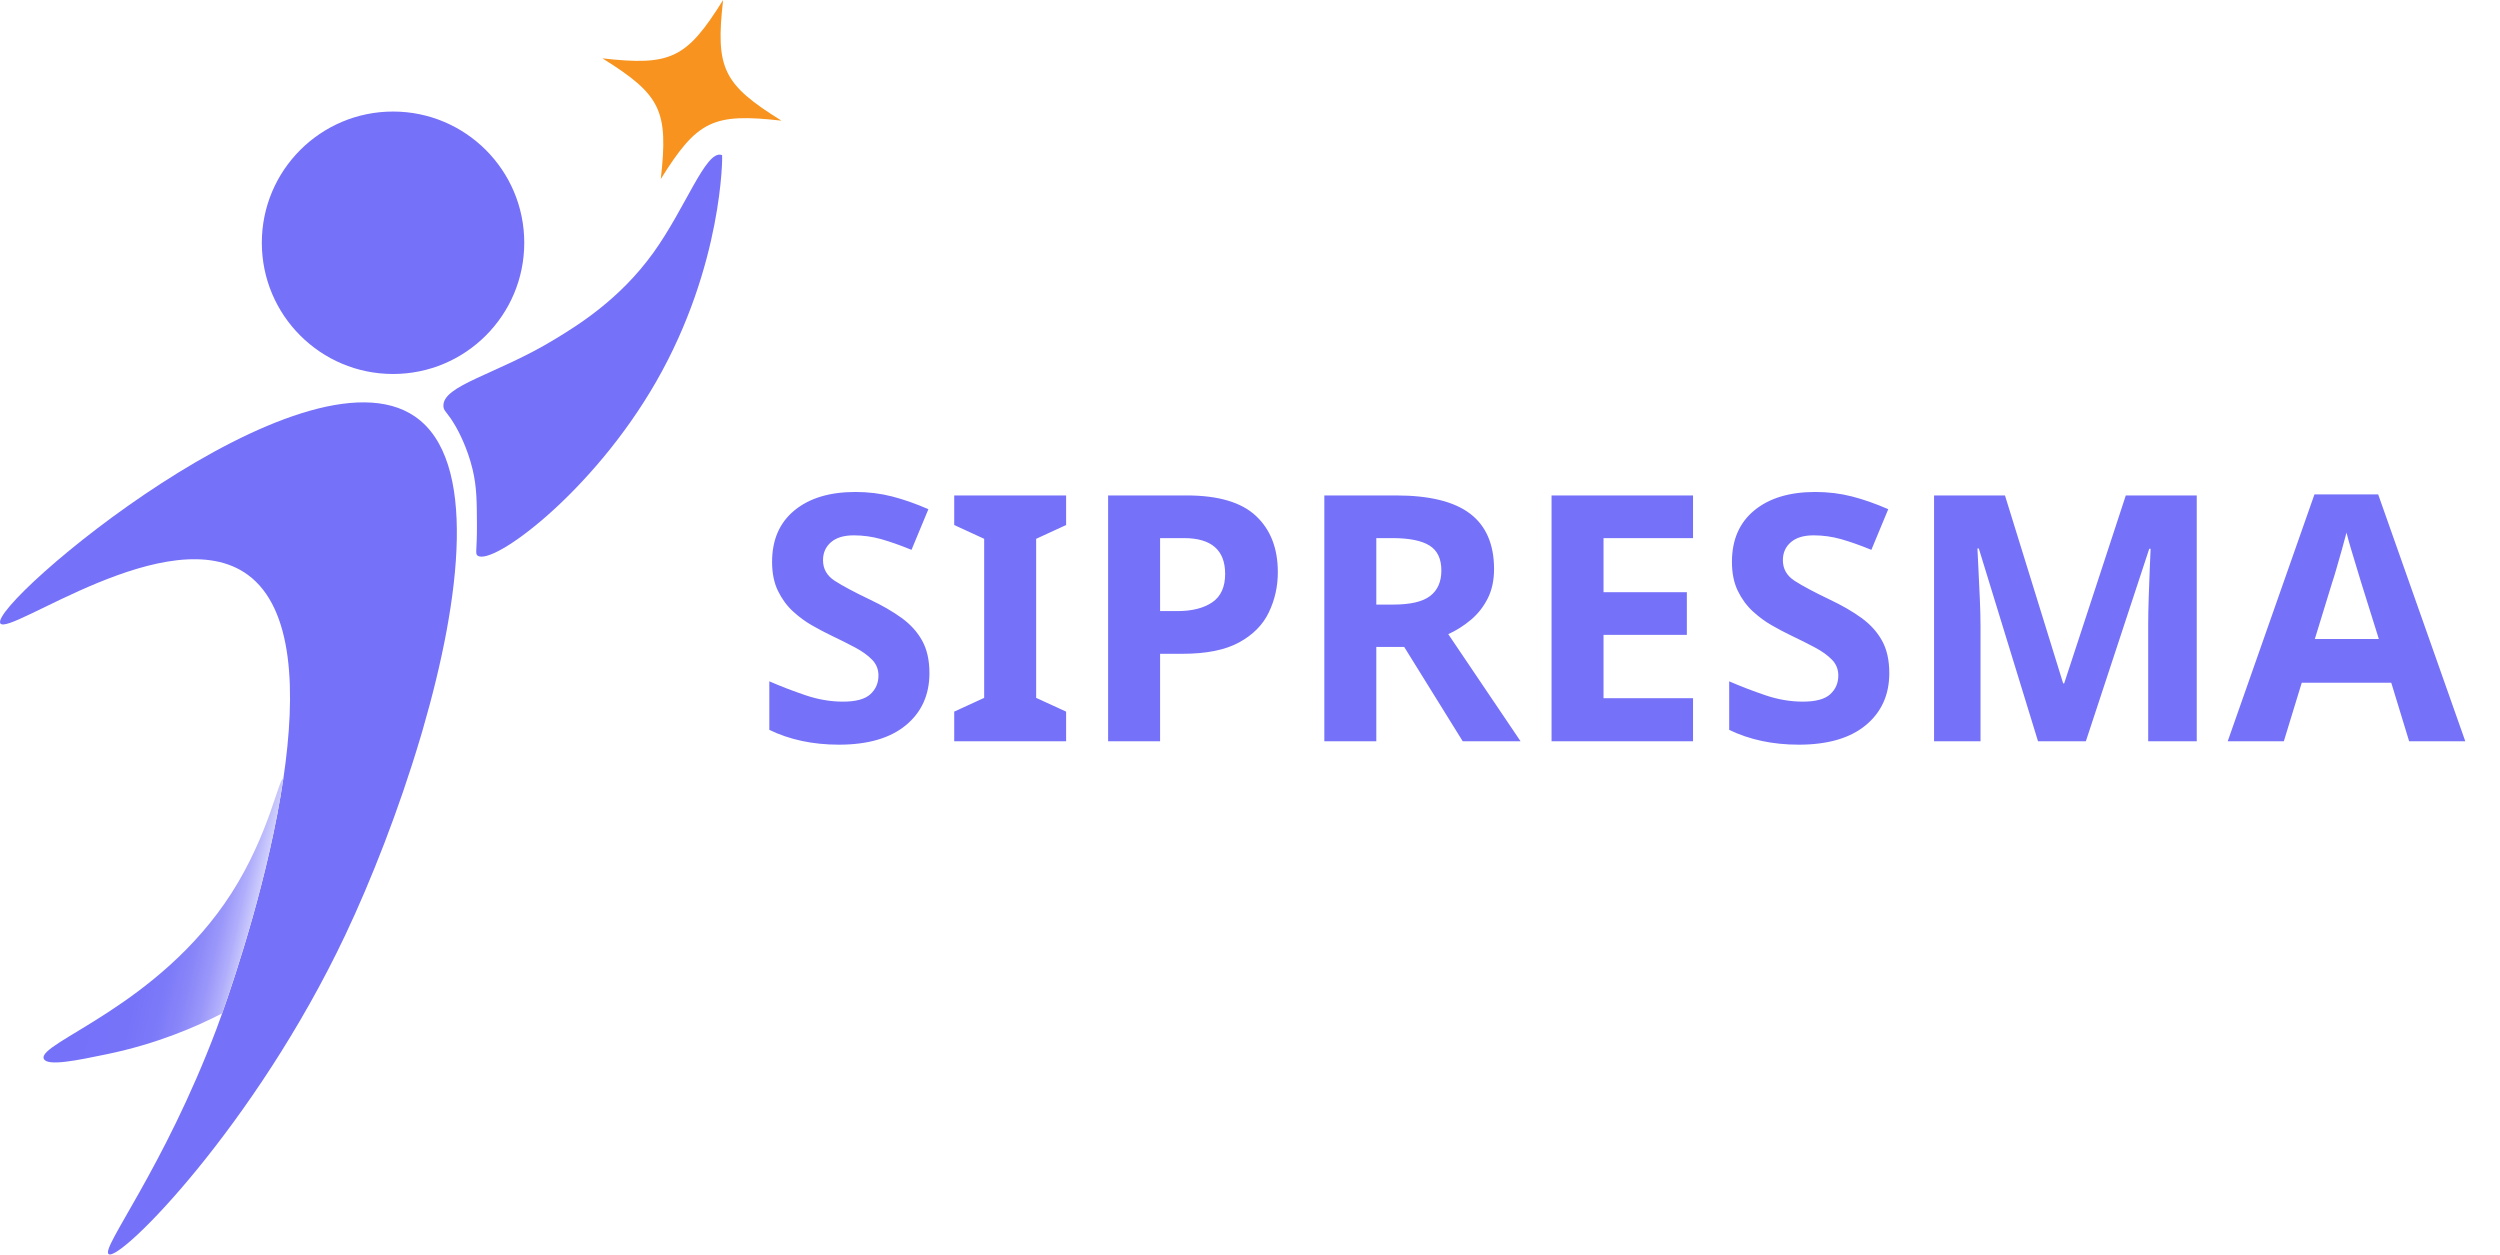
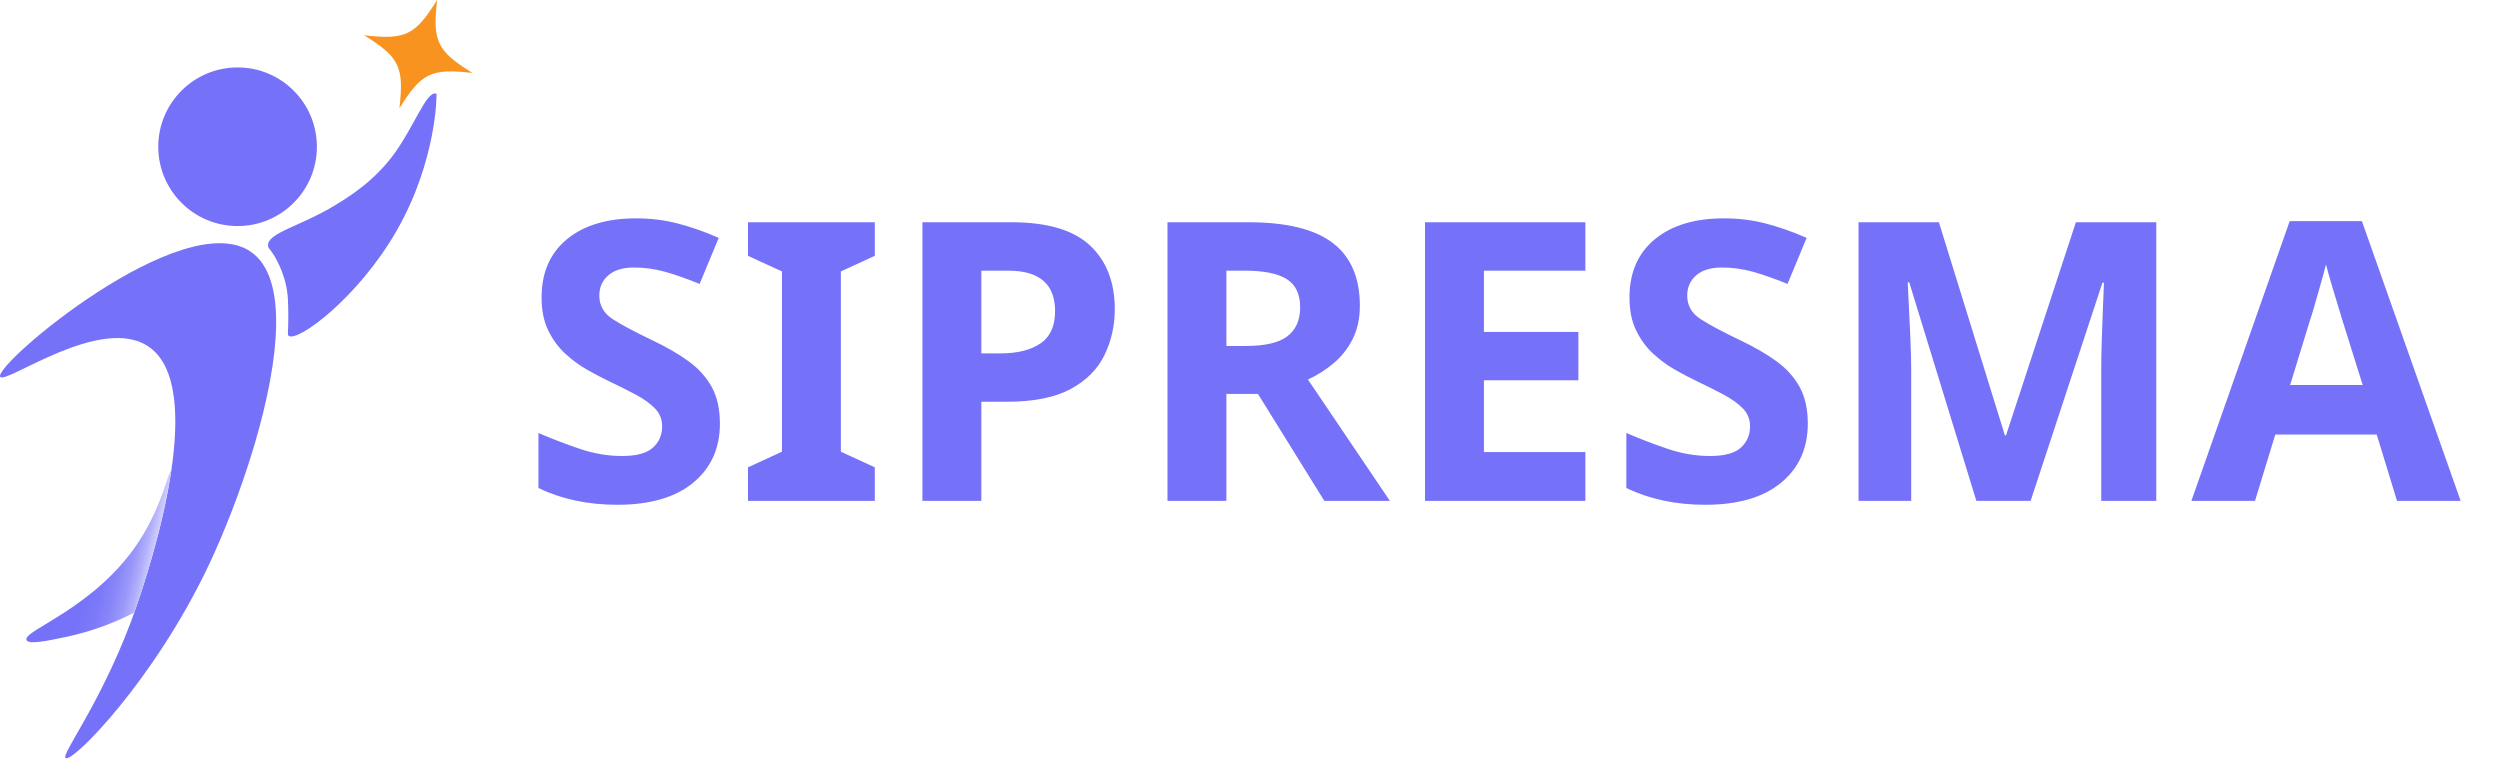
- <svg xmlns="http://www.w3.org/2000/svg" id="Layer_2" data-name="Layer 2" viewBox="0 0 1161.83 582.99">
+ <svg xmlns="http://www.w3.org/2000/svg" id="Layer_2" data-name="Layer 2" viewBox="0 0 1922.04 582.99">
  <defs>
    <style>
      .cls-1 {
        font-family: AvenirLTStd-Black, 'Avenir LT Std';
-         font-size: 160px;
+         font-size: 300px;
        font-weight: 800;
        letter-spacing: 0em;
      }

      .cls-1, .cls-2 {
        fill: #7571f9;
      }

      .cls-3 {
        fill: #f7931e;
      }

      .cls-4 {
        fill: url(#linear-gradient);
      }
    </style>
    <linearGradient id="linear-gradient" x1="25.72" y1="416.03" x2="123.89" y2="438.29" gradientUnits="userSpaceOnUse">
      <stop offset=".13" stop-color="#7571f9" />
      <stop offset=".46" stop-color="#7673f9" />
      <stop offset=".59" stop-color="#7d7af9" />
      <stop offset=".69" stop-color="#8986f9" />
      <stop offset=".78" stop-color="#9b98fa" />
      <stop offset=".85" stop-color="#b1affb" />
      <stop offset=".91" stop-color="#cccbfc" />
      <stop offset=".97" stop-color="#ececfe" />
      <stop offset="1" stop-color="#fff" />
    </linearGradient>
  </defs>
  <g id="Layer_11" data-name="Layer 11">
    <g>
      <g>
        <circle class="cls-2" cx="182.66" cy="112.82" r="60.98" />
        <path class="cls-2" d="M206.07,188.85c.17,2.45,1.78,2.41,5.87,9.62.88,1.55,5.26,9.41,7.71,19.75,1.91,8.06,1.95,14.64,2,25.57.06,12.11-.91,13.49.26,14.39,6.71,5.18,53.36-29,83.09-80.91,30.96-54.06,30.79-105.05,30.59-105.15-.18-.09-.33-.13-.45-.16-7.29-1.92-16.56,24.74-31.57,45.58-15.76,21.87-35.33,33.8-45.88,40.21-26.78,16.28-52.28,21.31-51.61,31.09Z" />
        <path class="cls-2" d="M196.46,339.09c-.35,1.19-.7,2.38-1.05,3.57,0,.04-.02.08-.04.12-10.02,33.7-23.04,66.7-34.9,91.75-41.99,88.66-104.69,151.96-109.97,148.31-3.86-2.67,25.45-39.47,50.05-104.5.36-.94,1.31-3.5,2.68-7.37,3.19-8.99,8.65-25.09,14.13-44.52,5.49-19.43,11-42.21,14.32-64.57h0c5.97-40.26,4.8-79.15-16.52-94.75C78.8,240.53,3.72,296.25.13,289.66c-5.09-9.36,140.64-132.25,192.84-96,28.87,20.05,21.48,83.48,3.49,145.43Z" />
        <path class="cls-4" d="M131.68,361.87c-3.31,22.36-8.83,45.14-14.32,64.57-5.4,18.86-10.53,34.2-14.13,44.52-11.85,6.11-30,14.06-53.37,18.92-14.05,2.92-27.88,5.8-29.49,2.2-3.32-7.43,53.52-24.43,87.21-77,17.54-27.38,22.06-53.86,24.1-53.23Z" />
        <path class="cls-3" d="M363.17,56.08c-31.84-3.61-39.13-.08-56.08,27.12,3.61-31.84.08-39.13-27.12-56.08,31.84,3.61,39.13.08,56.08-27.12-3.61,31.84-.08,39.13,27.12,56.08Z" />
      </g>
-       <text class="cls-1" transform="translate(350.17 344.48)">
+       <text class="cls-1" transform="translate(400.17 385.08)">
        <tspan x="0" y="0">SIPRESMA</tspan>
      </text>
    </g>
  </g>
</svg>
